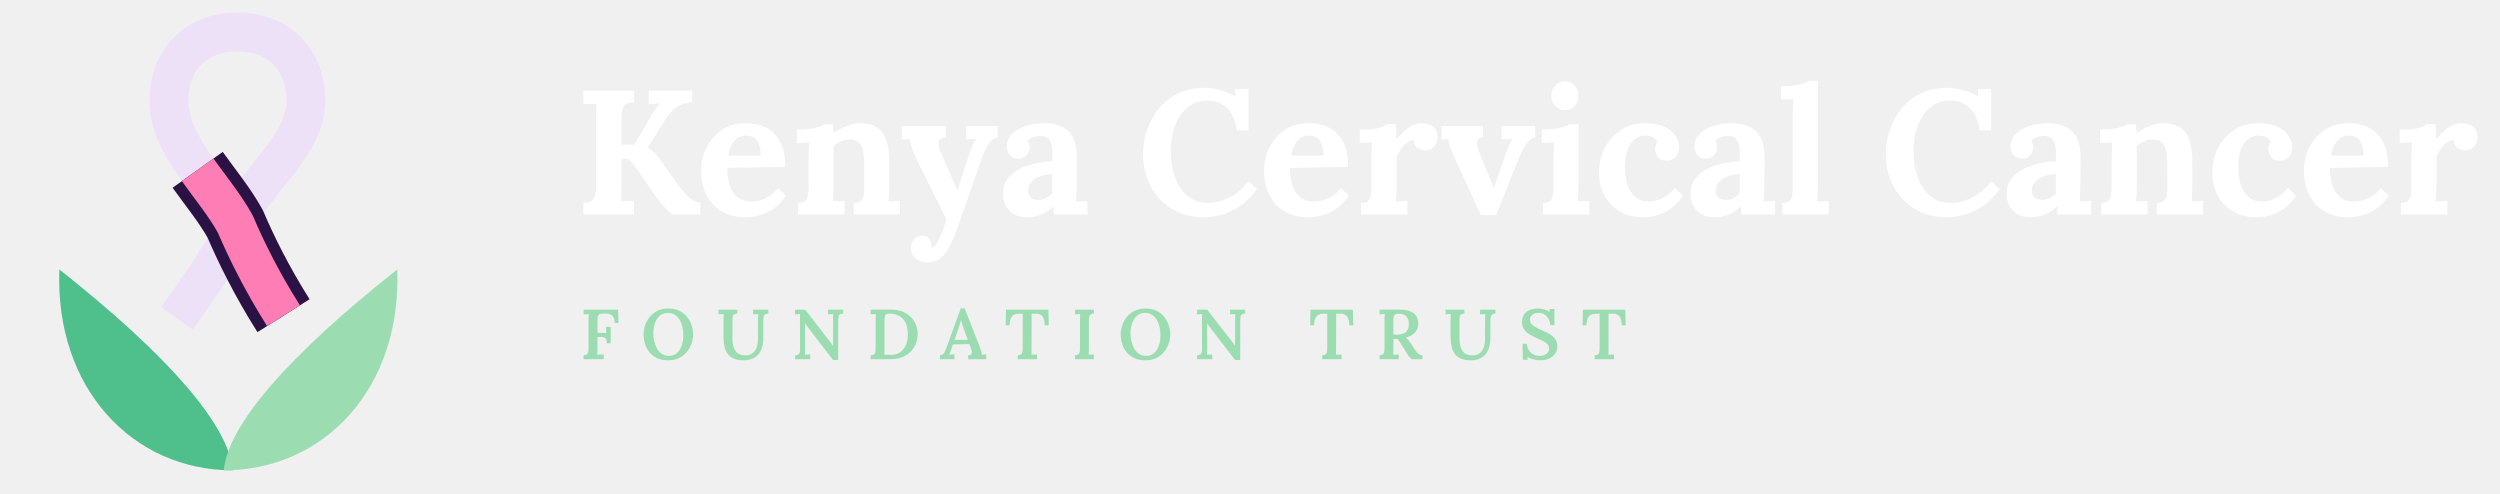
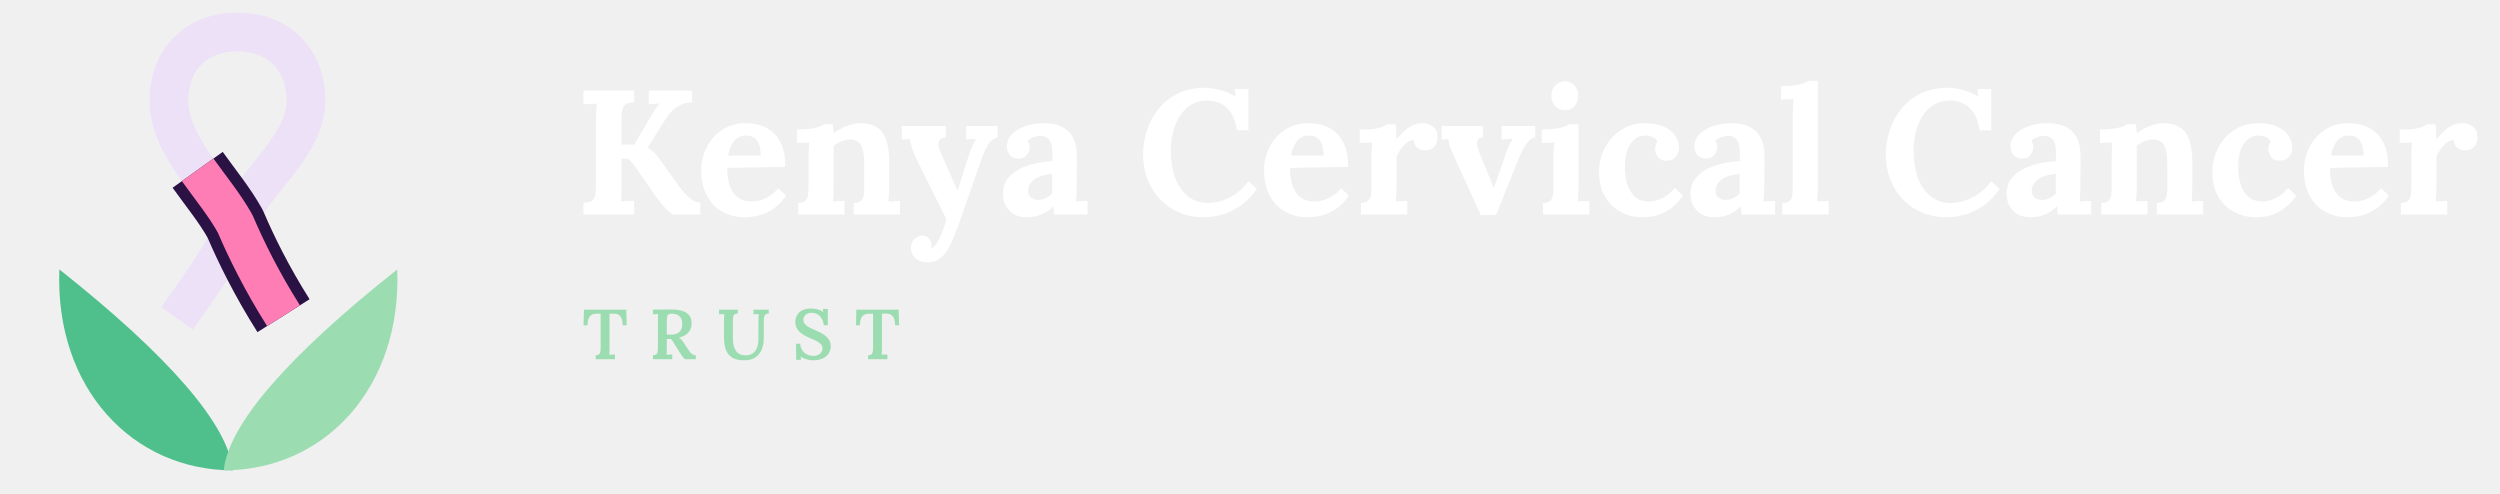
- <svg xmlns="http://www.w3.org/2000/svg" viewBox="0 0 466.4 92" width="1399" height="276" role="img" aria-label="Kenya Cervical Cancer Foundation Trust">
+ <svg xmlns="http://www.w3.org/2000/svg" viewBox="0 0 466.4 92" width="1399" height="276" role="img" aria-label="Kenya Cervical Cancer Trust">
  <g transform="translate(0 0) scale(0.4259259)">
    <path d="M26 118 C24 170 58 206 102 206 C100 186 74 156 26 118 Z" fill="#4FC08B" />
    <path d="M174 118 C176 170 142 206 98 206 C100 186 126 156 174 118 Z" fill="#9BDDB1" />
    <g fill="none" stroke-linecap="butt" stroke-linejoin="round" transform="translate(0 0)">
      <path d="M77.51 139.41 C88.75 123.65 98.90 109.48 103.00 98.00 C111.00 80.00 134.00 64.00 134.00 44.00 C134.00 26.00 122.00 14.00 104.00 14.00 C86.00 14.00 74.00 26.00 74.00 44.00 C74.00 64.00 93.00 80.00 103.00 98.00 C107.80 109.20 114.52 122.96 124.18 138.26" stroke="#EDE1F7" stroke-width="17" />
      <path d="M86.58 74.37 C92.18 82.20 98.50 89.90 103.00 98.00 C107.80 109.20 114.52 122.96 124.18 138.26" stroke="#2B1245" stroke-width="27" />
      <path d="M86.58 74.37 C92.18 82.20 98.50 89.90 103.00 98.00 C107.80 109.20 114.52 122.96 124.18 138.26" stroke="#FF7DB5" stroke-width="17" />
    </g>
  </g>
  <path d="M108.835 40.0V37.822Q109.594 37.789 110.106 37.624Q110.617 37.459 110.898 36.865Q111.178 36.271 111.178 34.951V22.312Q111.178 21.421 111.228 20.596Q111.277 19.771 111.31 19.342Q110.782 19.375 109.99 19.392Q109.198 19.408 108.835 19.441V16.9H118.306V19.078Q117.58 19.111 117.052 19.276Q116.524 19.441 116.244 20.018Q115.963 20.596 115.963 21.949V26.965H118.339L120.88 22.642Q121.441 21.652 122.068 20.662Q122.695 19.672 123.124 19.309Q122.596 19.342 122.002 19.375Q121.408 19.408 121.045 19.441V16.9H129.13V19.078Q128.404 19.111 127.563 19.342Q126.721 19.573 125.83 20.266Q124.939 20.959 124.015 22.444L120.847 27.526Q121.507 27.955 122.019 28.433Q122.53 28.912 122.926 29.473L126.325 34.258Q126.985 35.182 127.695 35.99Q128.404 36.799 129.163 37.294Q129.922 37.789 130.648 37.822V40.0H125.566Q125.302 39.967 124.708 39.406Q124.114 38.845 123.454 38.053Q122.794 37.261 122.332 36.634L119.065 31.882Q118.636 31.255 118.125 30.595Q117.613 29.935 117.151 29.605H115.963V34.588Q115.963 35.479 115.93 36.304Q115.897 37.129 115.831 37.558Q116.359 37.492 117.168 37.475Q117.976 37.459 118.306 37.459V40.0Z M138.964 40.528Q136.555 40.528 134.707 39.456Q132.859 38.383 131.836 36.419Q130.813 34.456 130.813 31.783Q130.813 29.473 131.836 27.46Q132.859 25.447 134.724 24.209Q136.588 22.972 139.063 22.972Q140.449 22.972 141.769 23.351Q143.089 23.731 144.162 24.655Q145.234 25.579 145.878 27.163Q146.521 28.747 146.488 31.123L135.664 31.321Q135.664 33.103 136.11 34.522Q136.555 35.941 137.578 36.766Q138.601 37.591 140.317 37.591Q140.977 37.591 141.819 37.36Q142.66 37.129 143.535 36.584Q144.409 36.04 145.168 35.116L146.653 36.502Q145.465 38.185 144.112 39.059Q142.759 39.934 141.423 40.231Q140.086 40.528 138.964 40.528ZM135.862 29.011H141.934Q141.901 27.625 141.555 26.816Q141.208 26.008 140.614 25.645Q140.02 25.282 139.228 25.282Q137.776 25.282 136.951 26.322Q136.126 27.361 135.862 29.011Z M148.897 40.0V37.855Q149.821 37.855 150.217 37.492Q150.613 37.129 150.729 36.453Q150.844 35.776 150.844 34.918V29.374Q150.844 28.78 150.877 28.038Q150.91 27.295 150.976 26.569Q150.448 26.602 149.739 26.618Q149.029 26.635 148.666 26.668V24.16Q150.184 24.16 151.24 23.995Q152.296 23.83 152.907 23.599Q153.517 23.368 153.748 23.17H155.365Q155.431 23.599 155.431 23.797Q155.431 23.995 155.448 24.176Q155.464 24.358 155.563 24.82Q156.223 24.292 157.081 23.88Q157.939 23.467 158.797 23.219Q159.655 22.972 160.315 22.972Q163.351 22.972 164.622 24.704Q165.892 26.437 165.892 30.265V34.687Q165.892 35.149 165.859 35.99Q165.826 36.832 165.76 37.591Q166.321 37.525 166.948 37.508Q167.575 37.492 167.905 37.492V40.0H159.259V37.855Q160.183 37.855 160.596 37.492Q161.008 37.129 161.124 36.453Q161.239 35.776 161.239 34.918L161.206 30.232Q161.206 28.087 160.596 27.047Q159.985 26.008 158.533 26.008Q157.708 26.008 156.9 26.371Q156.091 26.734 155.53 27.229Q155.53 27.691 155.53 28.169Q155.53 28.648 155.53 29.11V34.687Q155.53 35.149 155.497 35.99Q155.464 36.832 155.398 37.591Q155.926 37.525 156.57 37.508Q157.213 37.492 157.543 37.492V40.0Z M172.954 48.943Q171.7 48.943 170.826 48.2Q169.951 47.458 169.951 46.237Q169.951 45.346 170.529 44.669Q171.106 43.993 172.03 43.96Q172.756 43.927 173.268 44.439Q173.779 44.95 173.779 45.841Q173.779 45.94 173.779 46.039Q173.779 46.138 173.746 46.27Q173.812 46.27 173.911 46.237Q174.208 46.138 174.555 45.692Q174.901 45.247 175.231 44.521Q175.594 43.762 175.941 42.822Q176.287 41.881 176.551 40.858L171.337 30.397Q170.413 28.549 170.133 27.608Q169.852 26.668 169.753 25.942L168.235 26.008V23.5H176.452V25.612Q175.231 25.744 175.116 26.536Q175 27.328 175.396 28.186L178.63 35.578Q178.96 34.72 179.488 32.921Q180.016 31.123 180.742 29.011Q180.874 28.582 181.089 28.005Q181.303 27.427 181.567 26.849Q181.831 26.272 182.128 25.909L180.247 26.008V23.5H186.121V25.612Q185.098 25.843 184.422 26.866Q183.745 27.889 183.217 29.374L179.092 41.155Q178.168 43.828 177.343 45.561Q176.518 47.293 175.495 48.118Q174.472 48.943 172.954 48.943Z M196.648 40.0Q196.582 39.538 196.566 39.224Q196.549 38.911 196.516 38.482Q195.394 39.604 194.14 40.066Q192.886 40.528 191.599 40.528Q189.487 40.528 188.299 39.274Q187.111 38.02 187.111 36.139Q187.111 34.555 187.92 33.433Q188.728 32.311 190.065 31.602Q191.401 30.892 193.035 30.512Q194.668 30.133 196.318 30.067V28.351Q196.318 27.493 196.104 26.8Q195.889 26.107 195.378 25.711Q194.866 25.315 193.942 25.348Q193.315 25.381 192.721 25.612Q192.127 25.843 191.698 26.272Q191.962 26.569 192.028 26.916Q192.094 27.262 192.094 27.526Q192.094 28.186 191.566 28.895Q191.038 29.605 189.883 29.572Q188.893 29.539 188.365 28.879Q187.837 28.219 187.837 27.328Q187.837 26.008 188.778 25.035Q189.718 24.061 191.302 23.517Q192.886 22.972 194.8 22.972Q197.704 22.972 199.305 24.474Q200.905 25.975 200.905 29.275Q200.905 30.397 200.905 31.189Q200.905 31.981 200.889 32.773Q200.872 33.565 200.872 34.687Q200.872 35.149 200.839 35.99Q200.806 36.832 200.74 37.591Q201.301 37.525 201.928 37.508Q202.555 37.492 202.885 37.492V40.0ZM196.285 32.41Q195.361 32.509 194.536 32.74Q193.711 32.971 193.101 33.367Q192.49 33.763 192.144 34.324Q191.797 34.885 191.797 35.578Q191.83 36.502 192.391 36.898Q192.952 37.294 193.678 37.294Q194.437 37.294 195.097 36.964Q195.757 36.634 196.285 36.106Q196.285 35.776 196.285 35.462Q196.285 35.149 196.285 34.819Q196.285 34.225 196.285 33.614Q196.285 33.004 196.285 32.41Z  M230.77 24.292Q230.341 21.553 228.939 20.167Q227.536 18.781 225.226 18.748Q223.51 18.748 222.223 19.54Q220.936 20.332 220.095 21.652Q219.253 22.972 218.841 24.655Q218.428 26.338 218.428 28.12Q218.428 30.958 219.237 33.153Q220.045 35.347 221.596 36.601Q223.147 37.855 225.358 37.855Q227.437 37.855 229.483 36.782Q231.529 35.71 232.915 33.796L234.499 35.248Q232.882 37.459 231.1 38.597Q229.318 39.736 227.619 40.132Q225.919 40.528 224.566 40.528Q222.025 40.528 219.946 39.62Q217.867 38.713 216.366 37.112Q214.864 35.512 214.056 33.383Q213.247 31.255 213.247 28.78Q213.247 26.536 213.973 24.325Q214.699 22.114 216.135 20.316Q217.57 18.517 219.748 17.444Q221.926 16.372 224.797 16.372Q226.084 16.372 227.619 16.785Q229.153 17.197 230.506 17.989L230.374 16.603H232.915V24.292Z M243.97 40.528Q241.561 40.528 239.713 39.456Q237.865 38.383 236.842 36.419Q235.819 34.456 235.819 31.783Q235.819 29.473 236.842 27.46Q237.865 25.447 239.73 24.209Q241.594 22.972 244.069 22.972Q245.455 22.972 246.775 23.351Q248.095 23.731 249.168 24.655Q250.24 25.579 250.884 27.163Q251.527 28.747 251.494 31.123L240.67 31.321Q240.67 33.103 241.116 34.522Q241.561 35.941 242.584 36.766Q243.607 37.591 245.323 37.591Q245.983 37.591 246.825 37.36Q247.666 37.129 248.541 36.584Q249.415 36.04 250.174 35.116L251.659 36.502Q250.471 38.185 249.118 39.059Q247.765 39.934 246.429 40.231Q245.092 40.528 243.97 40.528ZM240.868 29.011H246.94Q246.907 27.625 246.561 26.816Q246.214 26.008 245.62 25.645Q245.026 25.282 244.234 25.282Q242.782 25.282 241.957 26.322Q241.132 27.361 240.868 29.011Z M253.903 37.855Q254.827 37.855 255.223 37.492Q255.619 37.129 255.735 36.453Q255.85 35.776 255.85 34.918V29.374Q255.85 28.78 255.883 28.038Q255.916 27.295 255.982 26.569Q255.454 26.602 254.745 26.618Q254.035 26.635 253.672 26.668V24.16H254.992Q256.279 24.16 257.352 23.83Q258.424 23.5 258.754 23.17H260.371Q260.437 23.5 260.47 24.407Q260.503 25.315 260.503 26.008Q261.394 24.919 262.186 24.259Q262.978 23.599 263.754 23.285Q264.529 22.972 265.321 22.972Q266.476 22.972 267.334 23.615Q268.192 24.259 268.192 25.711Q268.192 26.206 267.961 26.751Q267.73 27.295 267.235 27.658Q266.74 28.021 265.882 28.021Q265.222 28.021 264.529 27.625Q263.836 27.229 263.737 26.107Q263.077 26.107 262.417 26.651Q261.757 27.196 261.246 27.938Q260.734 28.681 260.536 29.308V34.687Q260.536 35.149 260.503 35.99Q260.47 36.832 260.404 37.591Q260.932 37.525 261.576 37.508Q262.219 37.492 262.549 37.492V40.0H253.903Z M276.244 40.099 271.03 28.648Q270.667 27.823 270.519 27.394Q270.37 26.965 270.321 26.651Q270.271 26.338 270.172 25.942L268.951 26.008V23.5H276.673V25.612Q275.98 25.645 275.749 26.008Q275.518 26.371 275.584 26.948Q275.65 27.526 275.881 28.186L277.597 32.41Q277.861 33.037 278.125 33.697Q278.389 34.357 278.653 35.017H278.686Q278.95 34.324 279.198 33.631Q279.445 32.938 279.676 32.245L281.095 28.219Q281.392 27.394 281.64 26.899Q281.887 26.404 282.184 25.876L280.138 26.008V23.5H286.408V25.612Q285.649 25.744 285.055 26.453Q284.461 27.163 284.032 28.038Q283.603 28.912 283.339 29.572L279.115 40.099Z M287.86 37.855Q288.784 37.855 289.18 37.492Q289.576 37.129 289.692 36.453Q289.807 35.776 289.807 34.918V29.44Q289.807 28.846 289.84 28.071Q289.873 27.295 289.939 26.569Q289.411 26.602 288.702 26.618Q287.992 26.635 287.629 26.668V24.16Q289.147 24.16 290.203 23.995Q291.259 23.83 291.87 23.599Q292.48 23.368 292.711 23.17H294.493V34.687Q294.493 35.149 294.46 35.99Q294.427 36.832 294.361 37.591Q294.889 37.525 295.533 37.508Q296.176 37.492 296.506 37.492V40.0H287.86ZM291.985 20.563Q290.863 20.563 290.137 19.771Q289.411 18.979 289.411 17.853Q289.411 16.727 290.17 15.939Q290.929 15.151 291.952 15.151Q293.006 15.151 293.717 15.939Q294.427 16.727 294.427 17.853Q294.427 18.979 293.767 19.771Q293.107 20.563 291.985 20.563Z M306.439 40.528Q304.228 40.528 302.38 39.538Q300.532 38.548 299.427 36.667Q298.321 34.786 298.321 32.113Q298.321 30.232 298.948 28.582Q299.575 26.932 300.714 25.678Q301.852 24.424 303.42 23.698Q304.987 22.972 306.901 22.972Q309.013 22.972 310.416 23.615Q311.818 24.259 312.528 25.299Q313.237 26.338 313.237 27.493Q313.237 28.45 312.66 29.192Q312.082 29.935 311.026 29.968Q309.772 30.001 309.277 29.258Q308.782 28.516 308.782 27.823Q308.782 27.526 308.881 27.114Q308.98 26.701 309.178 26.371Q308.947 25.876 308.485 25.645Q308.023 25.414 307.545 25.331Q307.066 25.249 306.769 25.282Q305.185 25.381 304.162 26.866Q303.139 28.351 303.139 31.156Q303.139 32.806 303.552 34.242Q303.964 35.677 304.921 36.601Q305.878 37.525 307.495 37.591Q308.881 37.624 310.201 36.931Q311.521 36.238 312.445 35.05L313.963 36.535Q312.775 38.185 311.488 39.043Q310.201 39.901 308.931 40.215Q307.66 40.528 306.439 40.528Z M324.919 40.0Q324.853 39.538 324.837 39.224Q324.82 38.911 324.787 38.482Q323.665 39.604 322.411 40.066Q321.157 40.528 319.87 40.528Q317.758 40.528 316.57 39.274Q315.382 38.02 315.382 36.139Q315.382 34.555 316.191 33.433Q316.999 32.311 318.336 31.602Q319.672 30.892 321.306 30.512Q322.939 30.133 324.589 30.067V28.351Q324.589 27.493 324.375 26.8Q324.16 26.107 323.649 25.711Q323.137 25.315 322.213 25.348Q321.586 25.381 320.992 25.612Q320.398 25.843 319.969 26.272Q320.233 26.569 320.299 26.916Q320.365 27.262 320.365 27.526Q320.365 28.186 319.837 28.895Q319.309 29.605 318.154 29.572Q317.164 29.539 316.636 28.879Q316.108 28.219 316.108 27.328Q316.108 26.008 317.049 25.035Q317.989 24.061 319.573 23.517Q321.157 22.972 323.071 22.972Q325.975 22.972 327.576 24.474Q329.176 25.975 329.176 29.275Q329.176 30.397 329.176 31.189Q329.176 31.981 329.16 32.773Q329.143 33.565 329.143 34.687Q329.143 35.149 329.11 35.99Q329.077 36.832 329.011 37.591Q329.572 37.525 330.199 37.508Q330.826 37.492 331.156 37.492V40.0ZM324.556 32.41Q323.632 32.509 322.807 32.74Q321.982 32.971 321.372 33.367Q320.761 33.763 320.415 34.324Q320.068 34.885 320.068 35.578Q320.101 36.502 320.662 36.898Q321.223 37.294 321.949 37.294Q322.708 37.294 323.368 36.964Q324.028 36.634 324.556 36.106Q324.556 35.776 324.556 35.462Q324.556 35.149 324.556 34.819Q324.556 34.225 324.556 33.614Q324.556 33.004 324.556 32.41Z M332.509 37.855Q333.433 37.855 333.846 37.492Q334.258 37.129 334.357 36.453Q334.456 35.776 334.456 34.918V21.355Q334.456 20.761 334.489 19.985Q334.522 19.21 334.588 18.484Q334.06 18.517 333.351 18.534Q332.641 18.55 332.278 18.583V16.075Q333.829 16.075 334.869 15.91Q335.908 15.745 336.519 15.514Q337.129 15.283 337.36 15.085H339.142V34.687Q339.142 35.149 339.109 35.99Q339.076 36.832 339.01 37.591Q339.571 37.525 340.198 37.508Q340.825 37.492 341.155 37.492V40.0H332.509Z  M369.337 24.292Q368.908 21.553 367.506 20.167Q366.103 18.781 363.793 18.748Q362.077 18.748 360.79 19.54Q359.503 20.332 358.662 21.652Q357.82 22.972 357.408 24.655Q356.995 26.338 356.995 28.12Q356.995 30.958 357.804 33.153Q358.612 35.347 360.163 36.601Q361.714 37.855 363.925 37.855Q366.004 37.855 368.05 36.782Q370.096 35.71 371.482 33.796L373.066 35.248Q371.449 37.459 369.667 38.597Q367.885 39.736 366.186 40.132Q364.486 40.528 363.133 40.528Q360.592 40.528 358.513 39.62Q356.434 38.713 354.933 37.112Q353.431 35.512 352.623 33.383Q351.814 31.255 351.814 28.78Q351.814 26.536 352.54 24.325Q353.266 22.114 354.702 20.316Q356.137 18.517 358.315 17.444Q360.493 16.372 363.364 16.372Q364.651 16.372 366.186 16.785Q367.72 17.197 369.073 17.989L368.941 16.603H371.482V24.292Z M383.89 40.0Q383.824 39.538 383.808 39.224Q383.791 38.911 383.758 38.482Q382.636 39.604 381.382 40.066Q380.128 40.528 378.841 40.528Q376.729 40.528 375.541 39.274Q374.353 38.02 374.353 36.139Q374.353 34.555 375.162 33.433Q375.97 32.311 377.307 31.602Q378.643 30.892 380.277 30.512Q381.91 30.133 383.56 30.067V28.351Q383.56 27.493 383.346 26.8Q383.131 26.107 382.62 25.711Q382.108 25.315 381.184 25.348Q380.557 25.381 379.963 25.612Q379.369 25.843 378.94 26.272Q379.204 26.569 379.27 26.916Q379.336 27.262 379.336 27.526Q379.336 28.186 378.808 28.895Q378.28 29.605 377.125 29.572Q376.135 29.539 375.607 28.879Q375.079 28.219 375.079 27.328Q375.079 26.008 376.02 25.035Q376.96 24.061 378.544 23.517Q380.128 22.972 382.042 22.972Q384.946 22.972 386.547 24.474Q388.147 25.975 388.147 29.275Q388.147 30.397 388.147 31.189Q388.147 31.981 388.131 32.773Q388.114 33.565 388.114 34.687Q388.114 35.149 388.081 35.99Q388.048 36.832 387.982 37.591Q388.543 37.525 389.17 37.508Q389.797 37.492 390.127 37.492V40.0ZM383.527 32.41Q382.603 32.509 381.778 32.74Q380.953 32.971 380.343 33.367Q379.732 33.763 379.386 34.324Q379.039 34.885 379.039 35.578Q379.072 36.502 379.633 36.898Q380.194 37.294 380.92 37.294Q381.679 37.294 382.339 36.964Q382.999 36.634 383.527 36.106Q383.527 35.776 383.527 35.462Q383.527 35.149 383.527 34.819Q383.527 34.225 383.527 33.614Q383.527 33.004 383.527 32.41Z M392.008 40.0V37.855Q392.932 37.855 393.328 37.492Q393.724 37.129 393.84 36.453Q393.955 35.776 393.955 34.918V29.374Q393.955 28.78 393.988 28.038Q394.021 27.295 394.087 26.569Q393.559 26.602 392.85 26.618Q392.14 26.635 391.777 26.668V24.16Q393.295 24.16 394.351 23.995Q395.407 23.83 396.018 23.599Q396.628 23.368 396.859 23.17H398.476Q398.542 23.599 398.542 23.797Q398.542 23.995 398.559 24.176Q398.575 24.358 398.674 24.82Q399.334 24.292 400.192 23.88Q401.05 23.467 401.908 23.219Q402.766 22.972 403.426 22.972Q406.462 22.972 407.733 24.704Q409.003 26.437 409.003 30.265V34.687Q409.003 35.149 408.97 35.99Q408.937 36.832 408.871 37.591Q409.432 37.525 410.059 37.508Q410.686 37.492 411.016 37.492V40.0H402.37V37.855Q403.294 37.855 403.707 37.492Q404.119 37.129 404.235 36.453Q404.35 35.776 404.35 34.918L404.317 30.232Q404.317 28.087 403.707 27.047Q403.096 26.008 401.644 26.008Q400.819 26.008 400.011 26.371Q399.202 26.734 398.641 27.229Q398.641 27.691 398.641 28.169Q398.641 28.648 398.641 29.11V34.687Q398.641 35.149 398.608 35.99Q398.575 36.832 398.509 37.591Q399.037 37.525 399.681 37.508Q400.324 37.492 400.654 37.492V40.0Z M420.85 40.528Q418.639 40.528 416.791 39.538Q414.943 38.548 413.838 36.667Q412.732 34.786 412.732 32.113Q412.732 30.232 413.359 28.582Q413.986 26.932 415.125 25.678Q416.263 24.424 417.831 23.698Q419.398 22.972 421.312 22.972Q423.424 22.972 424.827 23.615Q426.229 24.259 426.939 25.299Q427.648 26.338 427.648 27.493Q427.648 28.45 427.071 29.192Q426.493 29.935 425.437 29.968Q424.183 30.001 423.688 29.258Q423.193 28.516 423.193 27.823Q423.193 27.526 423.292 27.114Q423.391 26.701 423.589 26.371Q423.358 25.876 422.896 25.645Q422.434 25.414 421.956 25.331Q421.477 25.249 421.18 25.282Q419.596 25.381 418.573 26.866Q417.55 28.351 417.55 31.156Q417.55 32.806 417.963 34.242Q418.375 35.677 419.332 36.601Q420.289 37.525 421.906 37.591Q423.292 37.624 424.612 36.931Q425.932 36.238 426.856 35.05L428.374 36.535Q427.186 38.185 425.899 39.043Q424.612 39.901 423.342 40.215Q422.071 40.528 420.85 40.528Z M437.977 40.528Q435.568 40.528 433.72 39.456Q431.872 38.383 430.849 36.419Q429.826 34.456 429.826 31.783Q429.826 29.473 430.849 27.46Q431.872 25.447 433.737 24.209Q435.601 22.972 438.076 22.972Q439.462 22.972 440.782 23.351Q442.102 23.731 443.175 24.655Q444.247 25.579 444.891 27.163Q445.534 28.747 445.501 31.123L434.677 31.321Q434.677 33.103 435.123 34.522Q435.568 35.941 436.591 36.766Q437.614 37.591 439.33 37.591Q439.99 37.591 440.832 37.36Q441.673 37.129 442.548 36.584Q443.422 36.04 444.181 35.116L445.666 36.502Q444.478 38.185 443.125 39.059Q441.772 39.934 440.436 40.231Q439.099 40.528 437.977 40.528ZM434.875 29.011H440.947Q440.914 27.625 440.568 26.816Q440.221 26.008 439.627 25.645Q439.033 25.282 438.241 25.282Q436.789 25.282 435.964 26.322Q435.139 27.361 434.875 29.011Z M447.91 37.855Q448.834 37.855 449.23 37.492Q449.626 37.129 449.742 36.453Q449.857 35.776 449.857 34.918V29.374Q449.857 28.78 449.89 28.038Q449.923 27.295 449.989 26.569Q449.461 26.602 448.752 26.618Q448.042 26.635 447.679 26.668V24.16H448.999Q450.286 24.16 451.359 23.83Q452.431 23.5 452.761 23.17H454.378Q454.444 23.5 454.477 24.407Q454.51 25.315 454.51 26.008Q455.401 24.919 456.193 24.259Q456.985 23.599 457.761 23.285Q458.536 22.972 459.328 22.972Q460.483 22.972 461.341 23.615Q462.199 24.259 462.199 25.711Q462.199 26.206 461.968 26.751Q461.737 27.295 461.242 27.658Q460.747 28.021 459.889 28.021Q459.229 28.021 458.536 27.625Q457.843 27.229 457.744 26.107Q457.084 26.107 456.424 26.651Q455.764 27.196 455.253 27.938Q454.741 28.681 454.543 29.308V34.687Q454.543 35.149 454.51 35.99Q454.477 36.832 454.411 37.591Q454.939 37.525 455.583 37.508Q456.226 37.492 456.556 37.492V40.0H447.91Z" fill="#FFFFFF" />
-   <path d="M108.867 67.0V66.274Q109.237 66.256 109.435 66.144Q109.633 66.032 109.714 65.753Q109.796 65.473 109.796 64.967V59.696Q109.796 59.37 109.813 59.069Q109.831 58.768 109.844 58.587Q109.624 58.6 109.334 58.609Q109.043 58.618 108.867 58.631V57.76H115.309L115.384 60.237H114.658Q114.658 59.494 114.407 59.113Q114.156 58.732 113.773 58.603Q113.39 58.473 112.986 58.486L112.348 58.504Q112 58.508 111.806 58.629Q111.613 58.75 111.534 59.032Q111.454 59.313 111.454 59.81V62.098L113.126 62.103L113.06 60.963H113.932V64.03H113.21Q113.21 63.462 113.041 63.212Q112.871 62.961 112.559 62.904Q112.246 62.846 111.824 62.864L111.454 62.877V65.033Q111.454 65.39 111.443 65.695Q111.432 66.001 111.406 66.173Q111.578 66.16 111.811 66.153Q112.044 66.146 112.273 66.138Q112.502 66.129 112.638 66.129V67.0Z M124.69 67.211Q123.436 67.211 122.551 66.789Q121.667 66.366 121.119 65.66Q120.571 64.954 120.316 64.096Q120.061 63.238 120.061 62.38Q120.061 61.548 120.342 60.697Q120.624 59.846 121.198 59.133Q121.772 58.42 122.641 57.984Q123.51 57.549 124.681 57.549Q125.886 57.549 126.762 57.984Q127.638 58.42 128.199 59.139Q128.76 59.859 129.035 60.704Q129.31 61.548 129.31 62.38Q129.31 63.198 129.028 64.045Q128.746 64.892 128.172 65.612Q127.598 66.331 126.731 66.771Q125.864 67.211 124.69 67.211ZM124.795 66.388Q125.526 66.388 126.036 66.047Q126.546 65.706 126.865 65.15Q127.184 64.593 127.332 63.927Q127.479 63.26 127.479 62.613Q127.479 61.733 127.299 60.963Q127.118 60.193 126.753 59.608Q126.388 59.023 125.836 58.691Q125.284 58.358 124.553 58.367Q123.832 58.376 123.319 58.728Q122.806 59.08 122.487 59.641Q122.168 60.202 122.021 60.873Q121.874 61.544 121.874 62.195Q121.874 62.851 122.034 63.581Q122.195 64.312 122.538 64.954Q122.881 65.596 123.44 65.992Q123.999 66.388 124.795 66.388Z M137.564 58.486Q137.225 58.495 137.021 58.6Q136.816 58.706 136.728 58.941Q136.64 59.177 136.64 59.599V63.128Q136.64 63.929 136.792 64.516Q136.944 65.104 137.234 65.495Q137.524 65.887 137.958 66.085Q138.391 66.283 138.95 66.292Q139.751 66.309 140.294 65.957Q140.838 65.605 141.117 64.919Q141.396 64.232 141.401 63.238L141.414 59.696Q141.414 59.37 141.427 59.069Q141.44 58.768 141.462 58.587Q141.242 58.6 140.95 58.609Q140.657 58.618 140.481 58.631V57.76H143.341V58.486Q142.98 58.499 142.778 58.614Q142.576 58.728 142.494 59.001Q142.413 59.274 142.408 59.793L142.4 63.014Q142.4 64.056 142.153 64.844Q141.907 65.632 141.434 66.16Q140.961 66.688 140.285 66.949Q139.61 67.211 138.752 67.211Q137.661 67.211 136.928 66.908Q136.196 66.604 135.767 66.032Q135.338 65.46 135.157 64.672Q134.977 63.885 134.977 62.912V59.89Q134.977 59.538 134.997 59.161Q135.016 58.785 135.03 58.587Q134.81 58.6 134.519 58.607Q134.229 58.614 134.053 58.627V57.76H137.564Z M155.41 67.158 150.839 61.201Q150.685 60.998 150.524 60.781Q150.364 60.563 150.201 60.334H150.188L150.218 64.945Q150.218 65.293 150.21 65.623Q150.201 65.953 150.174 66.173Q150.394 66.151 150.689 66.142Q150.984 66.133 151.151 66.129V67.0H148.34V66.274Q148.678 66.265 148.874 66.162Q149.07 66.058 149.162 65.819Q149.255 65.579 149.255 65.161L149.242 59.674Q149.242 59.362 149.25 59.067Q149.259 58.772 149.277 58.587Q149.066 58.6 148.775 58.609Q148.485 58.618 148.313 58.631V57.76H150.218L154.561 63.366Q154.838 63.722 155.039 63.999Q155.239 64.276 155.402 64.501H155.415L155.419 59.696Q155.419 59.37 155.432 59.069Q155.446 58.768 155.459 58.587Q155.239 58.6 154.948 58.609Q154.658 58.618 154.482 58.631V57.76H157.298V58.486Q156.942 58.499 156.739 58.614Q156.537 58.728 156.458 59.001Q156.378 59.274 156.378 59.793L156.37 67.158Z M162.433 66.274Q162.802 66.256 163 66.144Q163.198 66.032 163.28 65.753Q163.361 65.473 163.361 64.967V59.696Q163.361 59.37 163.379 59.069Q163.396 58.768 163.41 58.587Q163.19 58.6 162.899 58.609Q162.609 58.618 162.433 58.631V57.76L166.032 57.747Q167.299 57.747 168.267 58.099Q169.235 58.451 169.884 59.082Q170.533 59.714 170.865 60.547Q171.198 61.381 171.198 62.323Q171.198 63.163 170.903 63.995Q170.608 64.826 169.992 65.502Q169.376 66.177 168.41 66.589Q167.444 67.0 166.107 67.0H162.433ZM165.02 65.038Q165.02 65.394 165.009 65.698Q164.998 66.001 164.972 66.173Q165.178 66.168 165.431 66.175Q165.684 66.182 165.92 66.186Q166.155 66.19 166.278 66.19Q167.048 66.19 167.627 65.891Q168.206 65.592 168.595 65.075Q168.984 64.558 169.18 63.891Q169.376 63.225 169.376 62.49Q169.376 61.174 168.978 60.297Q168.58 59.419 167.823 58.968Q167.066 58.517 165.966 58.499Q165.592 58.49 165.383 58.605Q165.174 58.719 165.097 58.996Q165.02 59.274 165.02 59.775Z M175.356 67.0V66.248Q175.734 66.248 175.954 66.036Q176.174 65.825 176.321 65.473Q176.469 65.121 176.627 64.694L179.25 57.518H179.971L182.827 64.818Q182.915 65.042 183.047 65.456Q183.179 65.869 183.188 66.173Q183.412 66.151 183.623 66.142Q183.834 66.133 183.997 66.129V67.0H180.622V66.274Q181.036 66.27 181.181 66.098Q181.326 65.926 181.304 65.654Q181.282 65.381 181.164 65.082L180.834 64.184L177.78 64.246L177.485 65.13Q177.41 65.35 177.303 65.636Q177.195 65.922 177.094 66.146Q177.322 66.124 177.606 66.116Q177.89 66.107 178.062 66.102V67.0ZM178.066 63.396H180.552L179.835 61.456Q179.672 61.003 179.533 60.547Q179.395 60.092 179.302 59.709H179.285Q179.206 59.982 179.089 60.404Q178.972 60.827 178.774 61.368Z M194.909 60.677Q194.905 59.942 194.724 59.458Q194.544 58.974 194.181 58.735Q193.818 58.495 193.255 58.508H192.458L192.454 65.033Q192.454 65.39 192.443 65.695Q192.432 66.001 192.406 66.173Q192.648 66.151 192.971 66.142Q193.294 66.133 193.475 66.129V67.0H189.871V66.274Q190.241 66.256 190.437 66.142Q190.632 66.028 190.714 65.748Q190.795 65.469 190.795 64.967L190.8 58.521L189.942 58.526Q189.163 58.534 188.758 59.054Q188.353 59.573 188.353 60.677H187.61L187.68 57.76H195.578L195.657 60.677Z M204.07 58.486Q203.714 58.499 203.509 58.614Q203.304 58.728 203.223 59.001Q203.142 59.274 203.142 59.793V65.033Q203.142 65.39 203.131 65.695Q203.12 66.001 203.093 66.173Q203.313 66.151 203.608 66.142Q203.903 66.133 204.07 66.129V67.0H200.554V66.274Q200.924 66.256 201.122 66.144Q201.32 66.032 201.401 65.753Q201.483 65.473 201.483 64.967V59.696Q201.483 59.37 201.5 59.069Q201.518 58.768 201.531 58.587Q201.311 58.6 201.021 58.609Q200.73 58.618 200.554 58.631V57.76H204.07Z M213.71 67.211Q212.456 67.211 211.572 66.789Q210.688 66.366 210.14 65.66Q209.592 64.954 209.337 64.096Q209.082 63.238 209.082 62.38Q209.082 61.548 209.363 60.697Q209.645 59.846 210.219 59.133Q210.793 58.42 211.662 57.984Q212.531 57.549 213.702 57.549Q214.907 57.549 215.783 57.984Q216.658 58.42 217.219 59.139Q217.78 59.859 218.055 60.704Q218.33 61.548 218.33 62.38Q218.33 63.198 218.049 64.045Q217.767 64.892 217.193 65.612Q216.619 66.331 215.752 66.771Q214.885 67.211 213.71 67.211ZM213.816 66.388Q214.546 66.388 215.057 66.047Q215.567 65.706 215.886 65.15Q216.205 64.593 216.353 63.927Q216.5 63.26 216.5 62.613Q216.5 61.733 216.32 60.963Q216.139 60.193 215.774 59.608Q215.409 59.023 214.857 58.691Q214.304 58.358 213.574 58.367Q212.852 58.376 212.34 58.728Q211.827 59.08 211.508 59.641Q211.189 60.202 211.042 60.873Q210.894 61.544 210.894 62.195Q210.894 62.851 211.055 63.581Q211.216 64.312 211.559 64.954Q211.902 65.596 212.461 65.992Q213.02 66.388 213.816 66.388Z M230.413 67.158 225.841 61.201Q225.687 60.998 225.527 60.781Q225.366 60.563 225.203 60.334H225.19L225.221 64.945Q225.221 65.293 225.212 65.623Q225.203 65.953 225.177 66.173Q225.397 66.151 225.692 66.142Q225.986 66.133 226.154 66.129V67.0H223.342V66.274Q223.681 66.265 223.877 66.162Q224.072 66.058 224.165 65.819Q224.257 65.579 224.257 65.161L224.244 59.674Q224.244 59.362 224.253 59.067Q224.262 58.772 224.279 58.587Q224.068 58.6 223.778 58.609Q223.487 58.618 223.316 58.631V57.76H225.221L229.564 63.366Q229.841 63.722 230.041 63.999Q230.241 64.276 230.404 64.501H230.417L230.422 59.696Q230.422 59.37 230.435 59.069Q230.448 58.768 230.461 58.587Q230.241 58.6 229.951 58.609Q229.66 58.618 229.484 58.631V57.76H232.3V58.486Q231.944 58.499 231.742 58.614Q231.539 58.728 231.46 59.001Q231.381 59.274 231.381 59.793L231.372 67.158Z  M251.722 60.677Q251.718 59.942 251.537 59.458Q251.357 58.974 250.994 58.735Q250.631 58.495 250.068 58.508H249.271L249.267 65.033Q249.267 65.39 249.256 65.695Q249.245 66.001 249.218 66.173Q249.46 66.151 249.784 66.142Q250.107 66.133 250.288 66.129V67.0H246.684V66.274Q247.054 66.256 247.249 66.142Q247.445 66.028 247.527 65.748Q247.608 65.469 247.608 64.967L247.612 58.521L246.754 58.526Q245.976 58.534 245.571 59.054Q245.166 59.573 245.166 60.677H244.422L244.493 57.76H252.391L252.47 60.677Z M257.367 67.0V66.274Q257.737 66.256 257.935 66.144Q258.133 66.032 258.214 65.753Q258.296 65.473 258.296 64.967V59.696Q258.296 59.37 258.313 59.069Q258.331 58.768 258.344 58.587Q258.124 58.6 257.834 58.609Q257.543 58.618 257.367 58.631V57.76Q258.238 57.747 259.116 57.742Q259.994 57.738 260.874 57.738Q262.075 57.734 262.909 58.013Q263.743 58.292 264.174 58.88Q264.605 59.467 264.588 60.418Q264.583 60.959 264.343 61.471Q264.104 61.984 263.587 62.38Q263.07 62.776 262.216 62.996Q262.471 63.128 262.7 63.383Q262.929 63.638 263.127 63.942L263.84 65.029Q264.108 65.447 264.328 65.717Q264.548 65.988 264.79 66.127Q265.032 66.265 265.362 66.274V67.0H263.356Q263.07 66.771 262.83 66.441Q262.59 66.111 262.322 65.684L261.376 64.158Q261.204 63.889 261.048 63.645Q260.892 63.401 260.711 63.229Q260.5 63.234 260.326 63.234Q260.152 63.234 259.954 63.229V65.024Q259.954 65.39 259.943 65.695Q259.932 66.001 259.906 66.173Q260.056 66.16 260.258 66.153Q260.46 66.146 260.658 66.138Q260.856 66.129 260.971 66.129V67.0ZM260.65 62.433Q261.384 62.424 261.866 62.208Q262.348 61.993 262.59 61.544Q262.832 61.095 262.832 60.396Q262.832 59.806 262.654 59.439Q262.476 59.071 262.181 58.869Q261.886 58.666 261.534 58.594Q261.182 58.521 260.848 58.521Q260.5 58.521 260.304 58.631Q260.108 58.741 260.031 59.007Q259.954 59.274 259.954 59.74V62.389Q260.122 62.402 260.291 62.42Q260.46 62.437 260.65 62.433Z M273.207 58.486Q272.868 58.495 272.664 58.6Q272.459 58.706 272.371 58.941Q272.283 59.177 272.283 59.599V63.128Q272.283 63.929 272.435 64.516Q272.587 65.104 272.877 65.495Q273.168 65.887 273.601 66.085Q274.034 66.283 274.593 66.292Q275.394 66.309 275.937 65.957Q276.481 65.605 276.76 64.919Q277.04 64.232 277.044 63.238L277.057 59.696Q277.057 59.37 277.07 59.069Q277.084 58.768 277.106 58.587Q276.886 58.6 276.593 58.609Q276.3 58.618 276.124 58.631V57.76H278.984V58.486Q278.624 58.499 278.421 58.614Q278.219 58.728 278.137 59.001Q278.056 59.274 278.052 59.793L278.043 63.014Q278.043 64.056 277.796 64.844Q277.55 65.632 277.077 66.16Q276.604 66.688 275.929 66.949Q275.253 67.211 274.395 67.211Q273.304 67.211 272.571 66.908Q271.839 66.604 271.41 66.032Q270.981 65.46 270.8 64.672Q270.62 63.885 270.62 62.912V59.89Q270.62 59.538 270.64 59.161Q270.66 58.785 270.673 58.587Q270.453 58.6 270.162 58.607Q269.872 58.614 269.696 58.627V57.76H273.207Z M289.25 60.664Q289.157 59.96 288.867 59.441Q288.576 58.922 288.097 58.636Q287.617 58.35 286.944 58.358Q286.293 58.358 285.862 58.724Q285.43 59.089 285.43 59.63Q285.43 60.088 285.69 60.415Q285.95 60.743 286.436 61.014Q286.922 61.284 287.595 61.575Q288.097 61.782 288.616 62.043Q289.135 62.305 289.571 62.657Q290.006 63.009 290.273 63.482Q290.539 63.955 290.539 64.598Q290.539 65.359 290.136 65.953Q289.734 66.547 288.999 66.879Q288.264 67.211 287.256 67.211Q286.706 67.211 286.086 67.044Q285.466 66.877 284.942 66.556L284.99 67.114H284.084L284.058 64.118H284.81Q284.955 65.244 285.646 65.819Q286.337 66.393 287.3 66.393Q287.789 66.393 288.172 66.215Q288.554 66.036 288.772 65.724Q288.99 65.412 288.99 65.016Q288.99 64.51 288.669 64.175Q288.348 63.841 287.859 63.603Q287.371 63.366 286.847 63.146Q286.258 62.895 285.73 62.613Q285.202 62.332 284.795 61.969Q284.388 61.606 284.157 61.126Q283.926 60.646 283.926 60.004Q283.926 59.617 284.071 59.19Q284.216 58.763 284.553 58.391Q284.889 58.02 285.459 57.784Q286.029 57.549 286.878 57.549Q287.397 57.549 288.024 57.701Q288.651 57.852 289.131 58.196L289.078 57.646H289.989V60.664Z M302.542 60.677Q302.538 59.942 302.357 59.458Q302.177 58.974 301.814 58.735Q301.451 58.495 300.888 58.508H300.091L300.087 65.033Q300.087 65.39 300.076 65.695Q300.065 66.001 300.038 66.173Q300.28 66.151 300.604 66.142Q300.927 66.133 301.108 66.129V67.0H297.504V66.274Q297.874 66.256 298.069 66.142Q298.265 66.028 298.347 65.748Q298.428 65.469 298.428 64.967L298.432 58.521L297.574 58.526Q296.796 58.534 296.391 59.054Q295.986 59.573 295.986 60.677H295.242L295.313 57.76H303.211L303.29 60.677Z" fill="#9BDDB1" />
+   <path transform="translate(-135.555 0)" d="M251.722 60.677Q251.718 59.942 251.537 59.458Q251.357 58.974 250.994 58.735Q250.631 58.495 250.068 58.508H249.271L249.267 65.033Q249.267 65.39 249.256 65.695Q249.245 66.001 249.218 66.173Q249.46 66.151 249.784 66.142Q250.107 66.133 250.288 66.129V67.0H246.684V66.274Q247.054 66.256 247.249 66.142Q247.445 66.028 247.527 65.748Q247.608 65.469 247.608 64.967L247.612 58.521L246.754 58.526Q245.976 58.534 245.571 59.054Q245.166 59.573 245.166 60.677H244.422L244.493 57.76H252.391L252.47 60.677Z M257.367 67.0V66.274Q257.737 66.256 257.935 66.144Q258.133 66.032 258.214 65.753Q258.296 65.473 258.296 64.967V59.696Q258.296 59.37 258.313 59.069Q258.331 58.768 258.344 58.587Q258.124 58.6 257.834 58.609Q257.543 58.618 257.367 58.631V57.76Q258.238 57.747 259.116 57.742Q259.994 57.738 260.874 57.738Q262.075 57.734 262.909 58.013Q263.743 58.292 264.174 58.88Q264.605 59.467 264.588 60.418Q264.583 60.959 264.343 61.471Q264.104 61.984 263.587 62.38Q263.07 62.776 262.216 62.996Q262.471 63.128 262.7 63.383Q262.929 63.638 263.127 63.942L263.84 65.029Q264.108 65.447 264.328 65.717Q264.548 65.988 264.79 66.127Q265.032 66.265 265.362 66.274V67.0H263.356Q263.07 66.771 262.83 66.441Q262.59 66.111 262.322 65.684L261.376 64.158Q261.204 63.889 261.048 63.645Q260.892 63.401 260.711 63.229Q260.5 63.234 260.326 63.234Q260.152 63.234 259.954 63.229V65.024Q259.954 65.39 259.943 65.695Q259.932 66.001 259.906 66.173Q260.056 66.16 260.258 66.153Q260.46 66.146 260.658 66.138Q260.856 66.129 260.971 66.129V67.0ZM260.65 62.433Q261.384 62.424 261.866 62.208Q262.348 61.993 262.59 61.544Q262.832 61.095 262.832 60.396Q262.832 59.806 262.654 59.439Q262.476 59.071 262.181 58.869Q261.886 58.666 261.534 58.594Q261.182 58.521 260.848 58.521Q260.5 58.521 260.304 58.631Q260.108 58.741 260.031 59.007Q259.954 59.274 259.954 59.74V62.389Q260.122 62.402 260.291 62.42Q260.46 62.437 260.65 62.433Z M273.207 58.486Q272.868 58.495 272.664 58.6Q272.459 58.706 272.371 58.941Q272.283 59.177 272.283 59.599V63.128Q272.283 63.929 272.435 64.516Q272.587 65.104 272.877 65.495Q273.168 65.887 273.601 66.085Q274.034 66.283 274.593 66.292Q275.394 66.309 275.937 65.957Q276.481 65.605 276.76 64.919Q277.04 64.232 277.044 63.238L277.057 59.696Q277.057 59.37 277.07 59.069Q277.084 58.768 277.106 58.587Q276.886 58.6 276.593 58.609Q276.3 58.618 276.124 58.631V57.76H278.984V58.486Q278.624 58.499 278.421 58.614Q278.219 58.728 278.137 59.001Q278.056 59.274 278.052 59.793L278.043 63.014Q278.043 64.056 277.796 64.844Q277.55 65.632 277.077 66.16Q276.604 66.688 275.929 66.949Q275.253 67.211 274.395 67.211Q273.304 67.211 272.571 66.908Q271.839 66.604 271.41 66.032Q270.981 65.46 270.8 64.672Q270.62 63.885 270.62 62.912V59.89Q270.62 59.538 270.64 59.161Q270.66 58.785 270.673 58.587Q270.453 58.6 270.162 58.607Q269.872 58.614 269.696 58.627V57.76H273.207Z M289.25 60.664Q289.157 59.96 288.867 59.441Q288.576 58.922 288.097 58.636Q287.617 58.35 286.944 58.358Q286.293 58.358 285.862 58.724Q285.43 59.089 285.43 59.63Q285.43 60.088 285.69 60.415Q285.95 60.743 286.436 61.014Q286.922 61.284 287.595 61.575Q288.097 61.782 288.616 62.043Q289.135 62.305 289.571 62.657Q290.006 63.009 290.273 63.482Q290.539 63.955 290.539 64.598Q290.539 65.359 290.136 65.953Q289.734 66.547 288.999 66.879Q288.264 67.211 287.256 67.211Q286.706 67.211 286.086 67.044Q285.466 66.877 284.942 66.556L284.99 67.114H284.084L284.058 64.118H284.81Q284.955 65.244 285.646 65.819Q286.337 66.393 287.3 66.393Q287.789 66.393 288.172 66.215Q288.554 66.036 288.772 65.724Q288.99 65.412 288.99 65.016Q288.99 64.51 288.669 64.175Q288.348 63.841 287.859 63.603Q287.371 63.366 286.847 63.146Q286.258 62.895 285.73 62.613Q285.202 62.332 284.795 61.969Q284.388 61.606 284.157 61.126Q283.926 60.646 283.926 60.004Q283.926 59.617 284.071 59.19Q284.216 58.763 284.553 58.391Q284.889 58.02 285.459 57.784Q286.029 57.549 286.878 57.549Q287.397 57.549 288.024 57.701Q288.651 57.852 289.131 58.196L289.078 57.646H289.989V60.664Z M302.542 60.677Q302.538 59.942 302.357 59.458Q302.177 58.974 301.814 58.735Q301.451 58.495 300.888 58.508H300.091L300.087 65.033Q300.087 65.39 300.076 65.695Q300.065 66.001 300.038 66.173Q300.28 66.151 300.604 66.142Q300.927 66.133 301.108 66.129V67.0H297.504V66.274Q297.874 66.256 298.069 66.142Q298.265 66.028 298.347 65.748Q298.428 65.469 298.428 64.967L298.432 58.521L297.574 58.526Q296.796 58.534 296.391 59.054Q295.986 59.573 295.986 60.677H295.242L295.313 57.76H303.211L303.29 60.677Z" fill="#9BDDB1" />
</svg>
